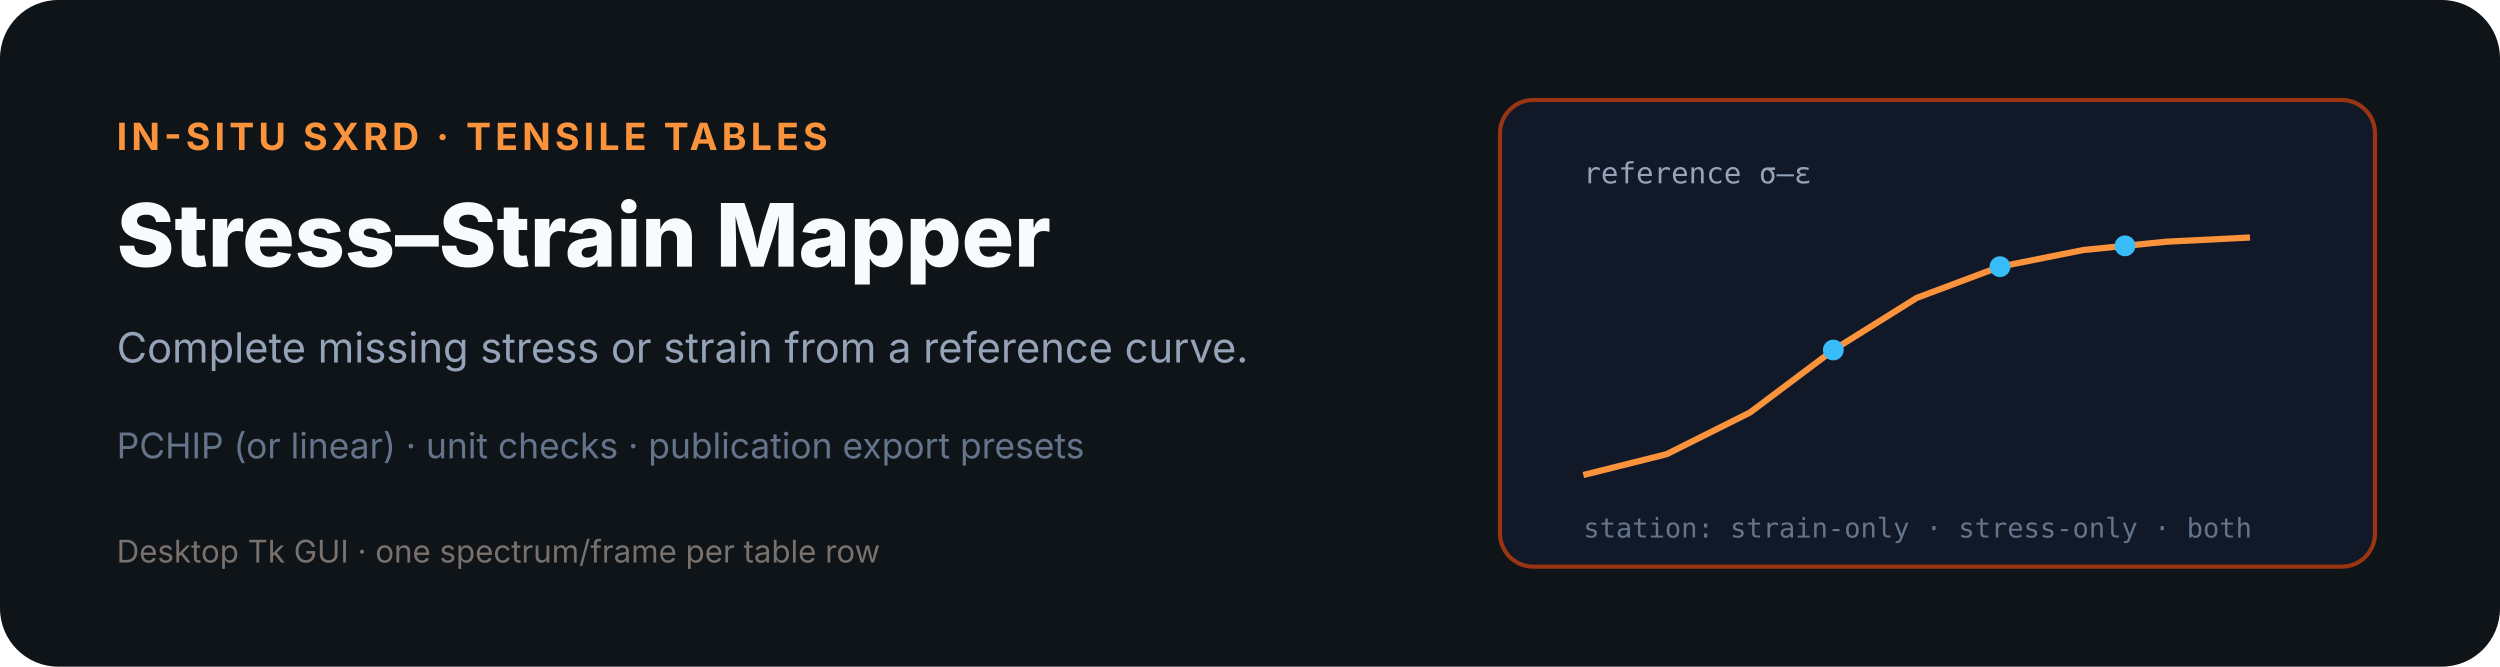
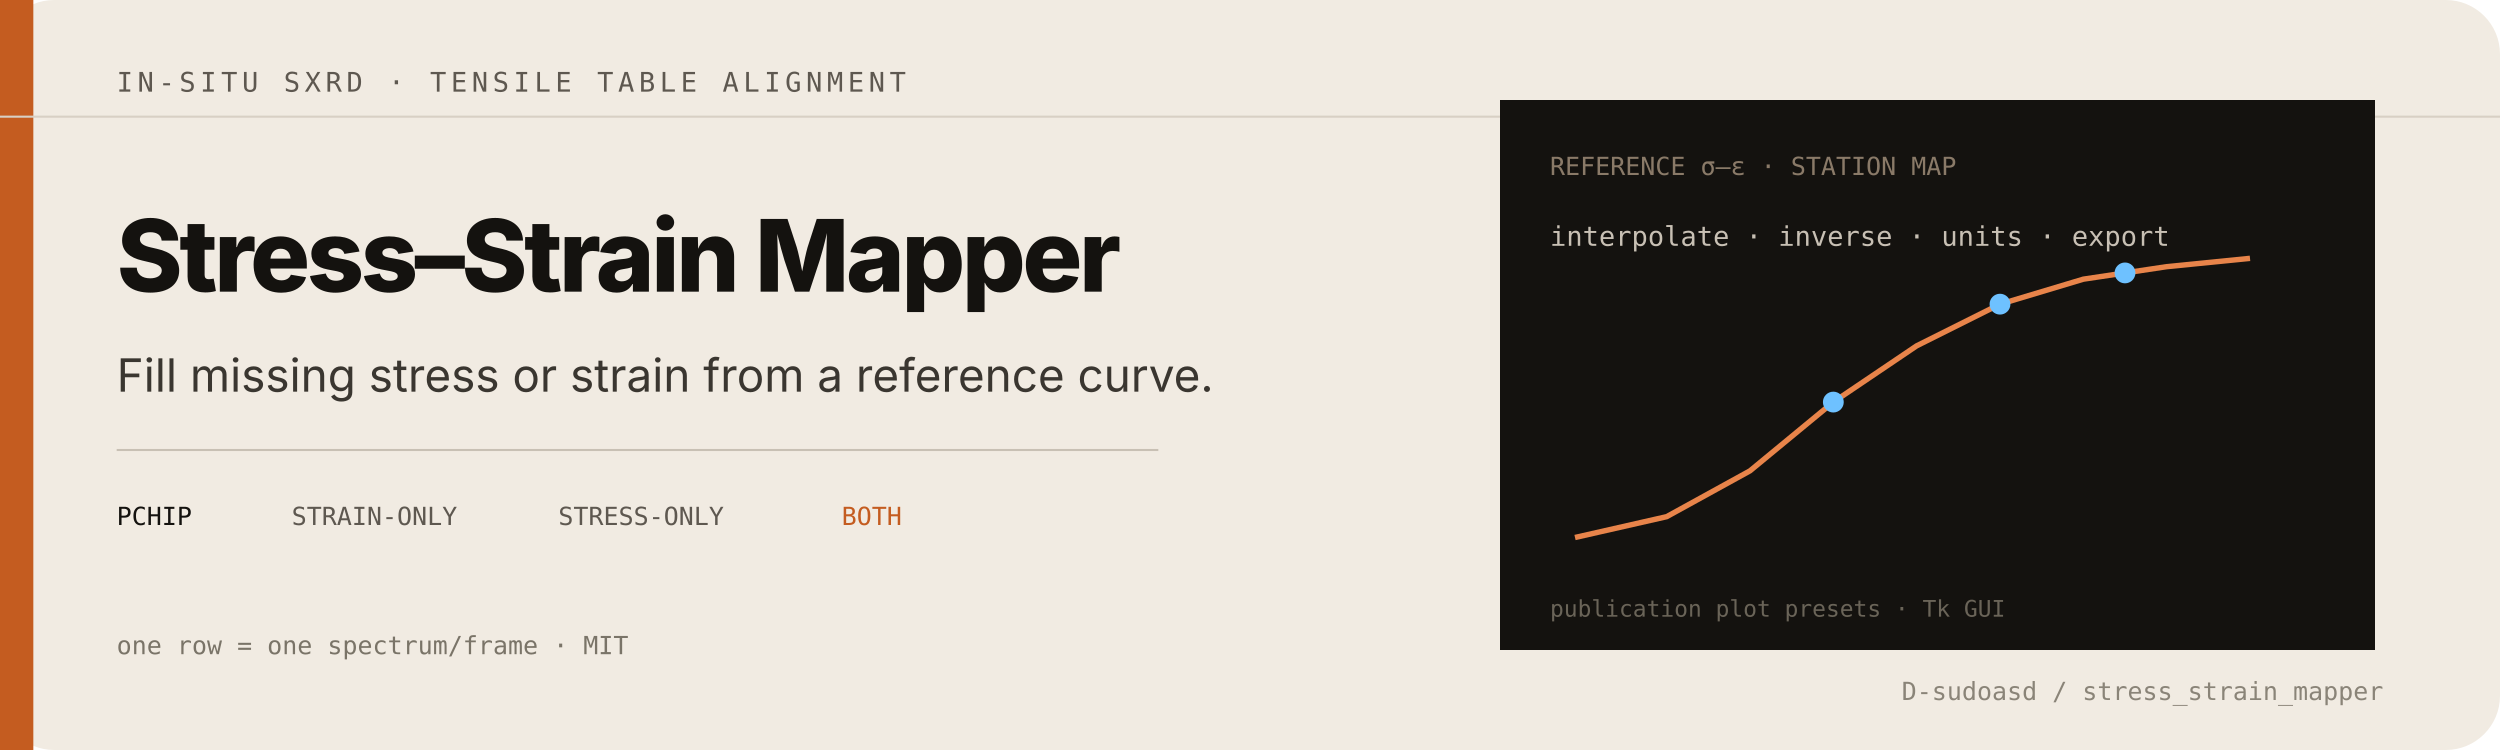
- <svg xmlns="http://www.w3.org/2000/svg" width="1200" height="320" viewBox="0 0 1200 320" role="img" aria-labelledby="title desc">
-   <rect width="1200" height="320" rx="28" fill="#0f1419" />
-   <g font-family="-apple-system, BlinkMacSystemFont, Segoe UI, sans-serif">
-     <text x="56" y="72" fill="#fb923c" font-size="18" font-weight="700" letter-spacing="2">IN-SITU SXRD · TENSILE TABLES</text>
-     <text x="56" y="128" fill="#f8fafc" font-size="42" font-weight="800">Stress–Strain Mapper</text>
-     <text x="56" y="174" fill="#94a3b8" font-size="20">Complete missing stress or strain from a reference curve.</text>
-     <text x="56" y="220" fill="#64748b" font-size="17">PCHIP (or linear) · unit checks · publication export presets</text>
-     <text x="56" y="270" fill="#78716c" font-size="15">Desktop Tk GUI · one spectrum/frame per table row</text>
+ <svg xmlns="http://www.w3.org/2000/svg" width="1200" height="360" viewBox="0 0 1200 360" role="img" aria-labelledby="title desc">
+   <rect width="1200" height="360" rx="26" fill="#F1EBE2" />
+   <rect x="0" y="0" width="16" height="360" fill="#C45C20" />
+   <path d="M0 56H1200" stroke="#D8D0C4" />
+   <g transform="translate(56 44)" font-family="-apple-system,BlinkMacSystemFont,'Segoe UI',sans-serif">
+     <text fill="#5E5850" font-family="ui-monospace,SFMono-Regular,Menlo,monospace" font-size="13" letter-spacing="2.2">IN-SITU SXRD · TENSILE TABLE ALIGNMENT</text>
+     <text y="96" fill="#14120F" font-size="48" font-weight="780" letter-spacing="-1.6">Stress–Strain Mapper</text>
+     <text y="144" fill="#3A3630" font-size="22">Fill missing stress or strain from a reference curve.</text>
+     <path d="M0 172H500" stroke="#C8C0B4" />
+     <g transform="translate(0 208)" font-family="ui-monospace,SFMono-Regular,Menlo,monospace" font-size="12">
+       <text fill="#14120F">PCHIP</text>
+       <text x="84" fill="#5E5850">STRAIN-ONLY</text>
+       <text x="212" fill="#5E5850">STRESS-ONLY</text>
+       <text x="348" fill="#C45C20">BOTH</text>
+     </g>
+     <text y="270" fill="#7A7468" font-family="ui-monospace,SFMono-Regular,Menlo,monospace" font-size="12">one row = one spectrum/frame · MIT</text>
  </g>
  <g transform="translate(720 48)">
-     <rect width="420" height="224" rx="16" fill="#111827" stroke="#9a3412" stroke-width="2" />
-     <polyline points="40,180 80,170 120,150 160,120 200,95 240,80 280,72 320,68 360,66" fill="none" stroke="#fb923c" stroke-width="3" />
-     <circle cx="160" cy="120" r="5" fill="#38bdf8" />
-     <circle cx="240" cy="80" r="5" fill="#38bdf8" />
-     <circle cx="300" cy="70" r="5" fill="#38bdf8" />
-     <text x="40" y="40" fill="#94a3b8" font-family="ui-monospace, monospace" font-size="14">reference σ–ε</text>
-     <text x="40" y="210" fill="#64748b" font-family="ui-monospace, monospace" font-size="13">station: strain-only · stress-only · both</text>
+     <rect width="420" height="264" fill="#14120F" />
+     <g font-family="ui-monospace,SFMono-Regular,Menlo,monospace">
+       <text x="24" y="36" fill="#8A7A68" font-size="12">REFERENCE σ–ε · STATION MAP</text>
+       <polyline points="36,210 80,200 120,178 160,145 200,118 240,98 280,86 320,80 360,76" fill="none" stroke="#E8844A" stroke-width="2.6" />
+       <circle cx="160" cy="145" r="5" fill="#6EC1FF" />
+       <circle cx="240" cy="98" r="5" fill="#6EC1FF" />
+       <circle cx="300" cy="83" r="5" fill="#6EC1FF" />
+       <text x="24" y="70" fill="#C8C0B4" font-size="13">interpolate · inverse · units · export</text>
+       <text x="24" y="248" fill="#6A6458" font-size="11">publication plot presets · Tk GUI</text>
+     </g>
  </g>
+   <text x="1144" y="336" text-anchor="end" fill="#8A8478" font-family="ui-monospace,SFMono-Regular,Menlo,monospace" font-size="12">D-sudoasd / stress_strain_mapper</text>
</svg>
